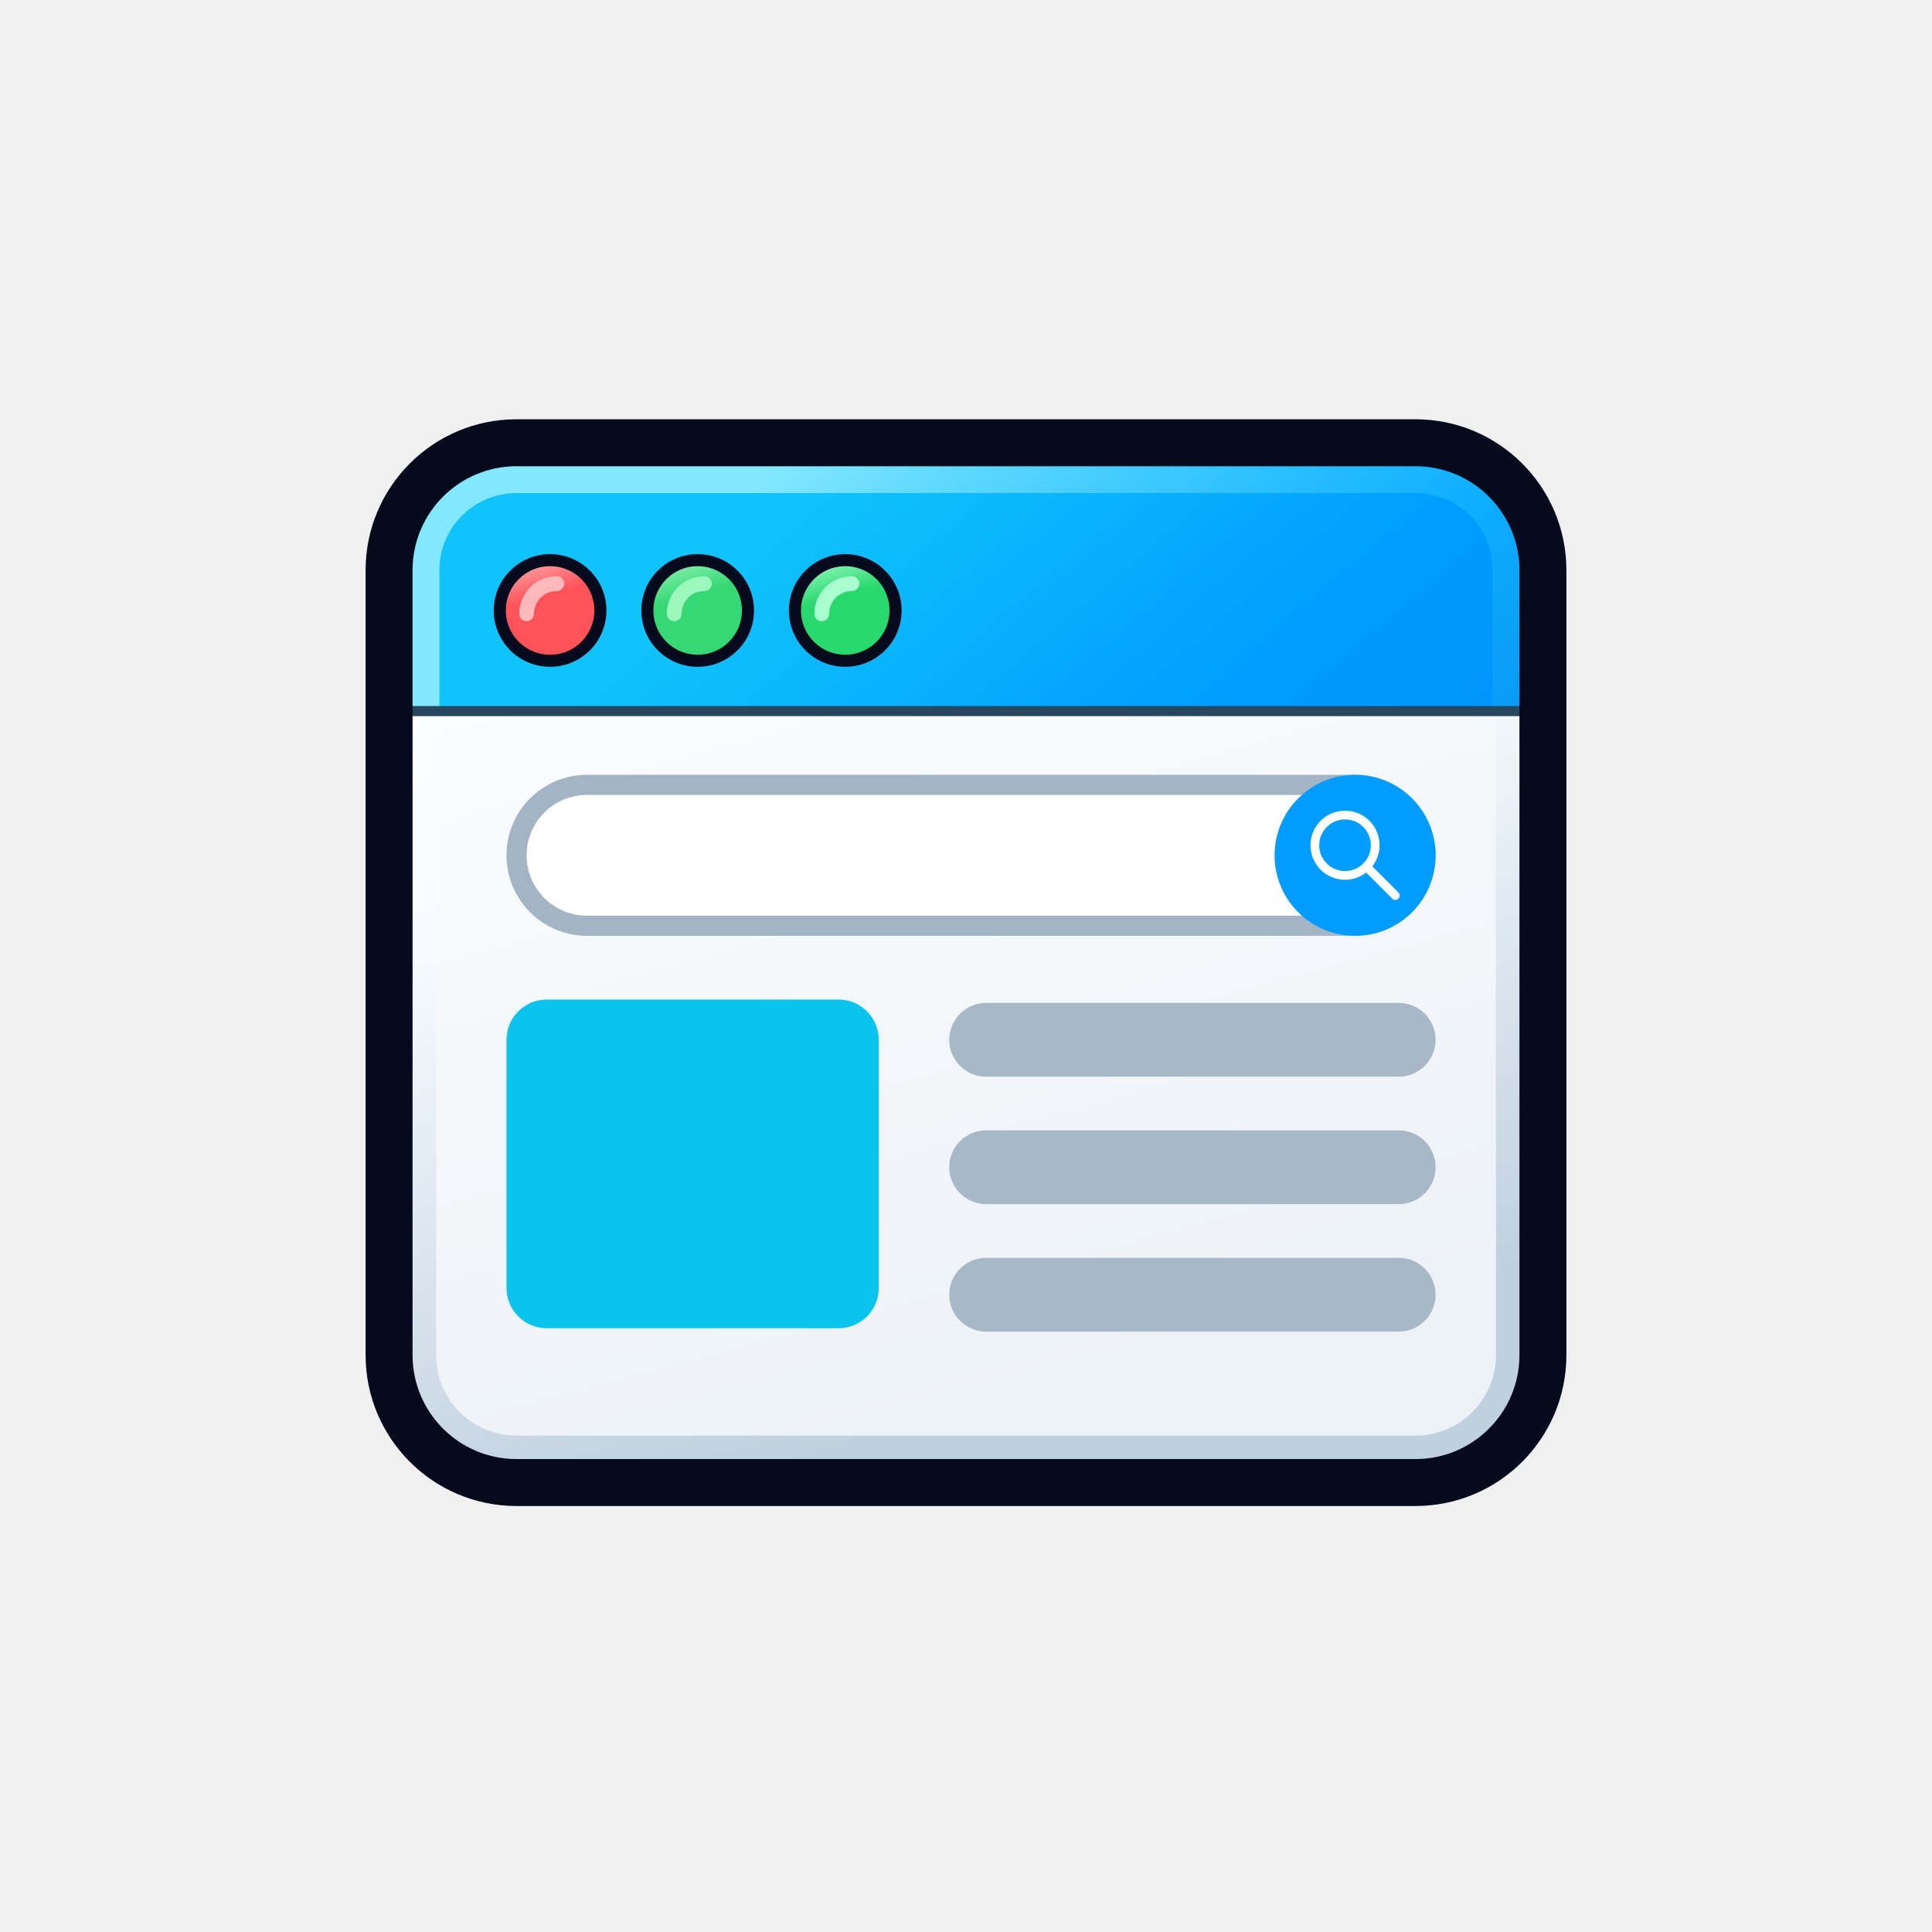
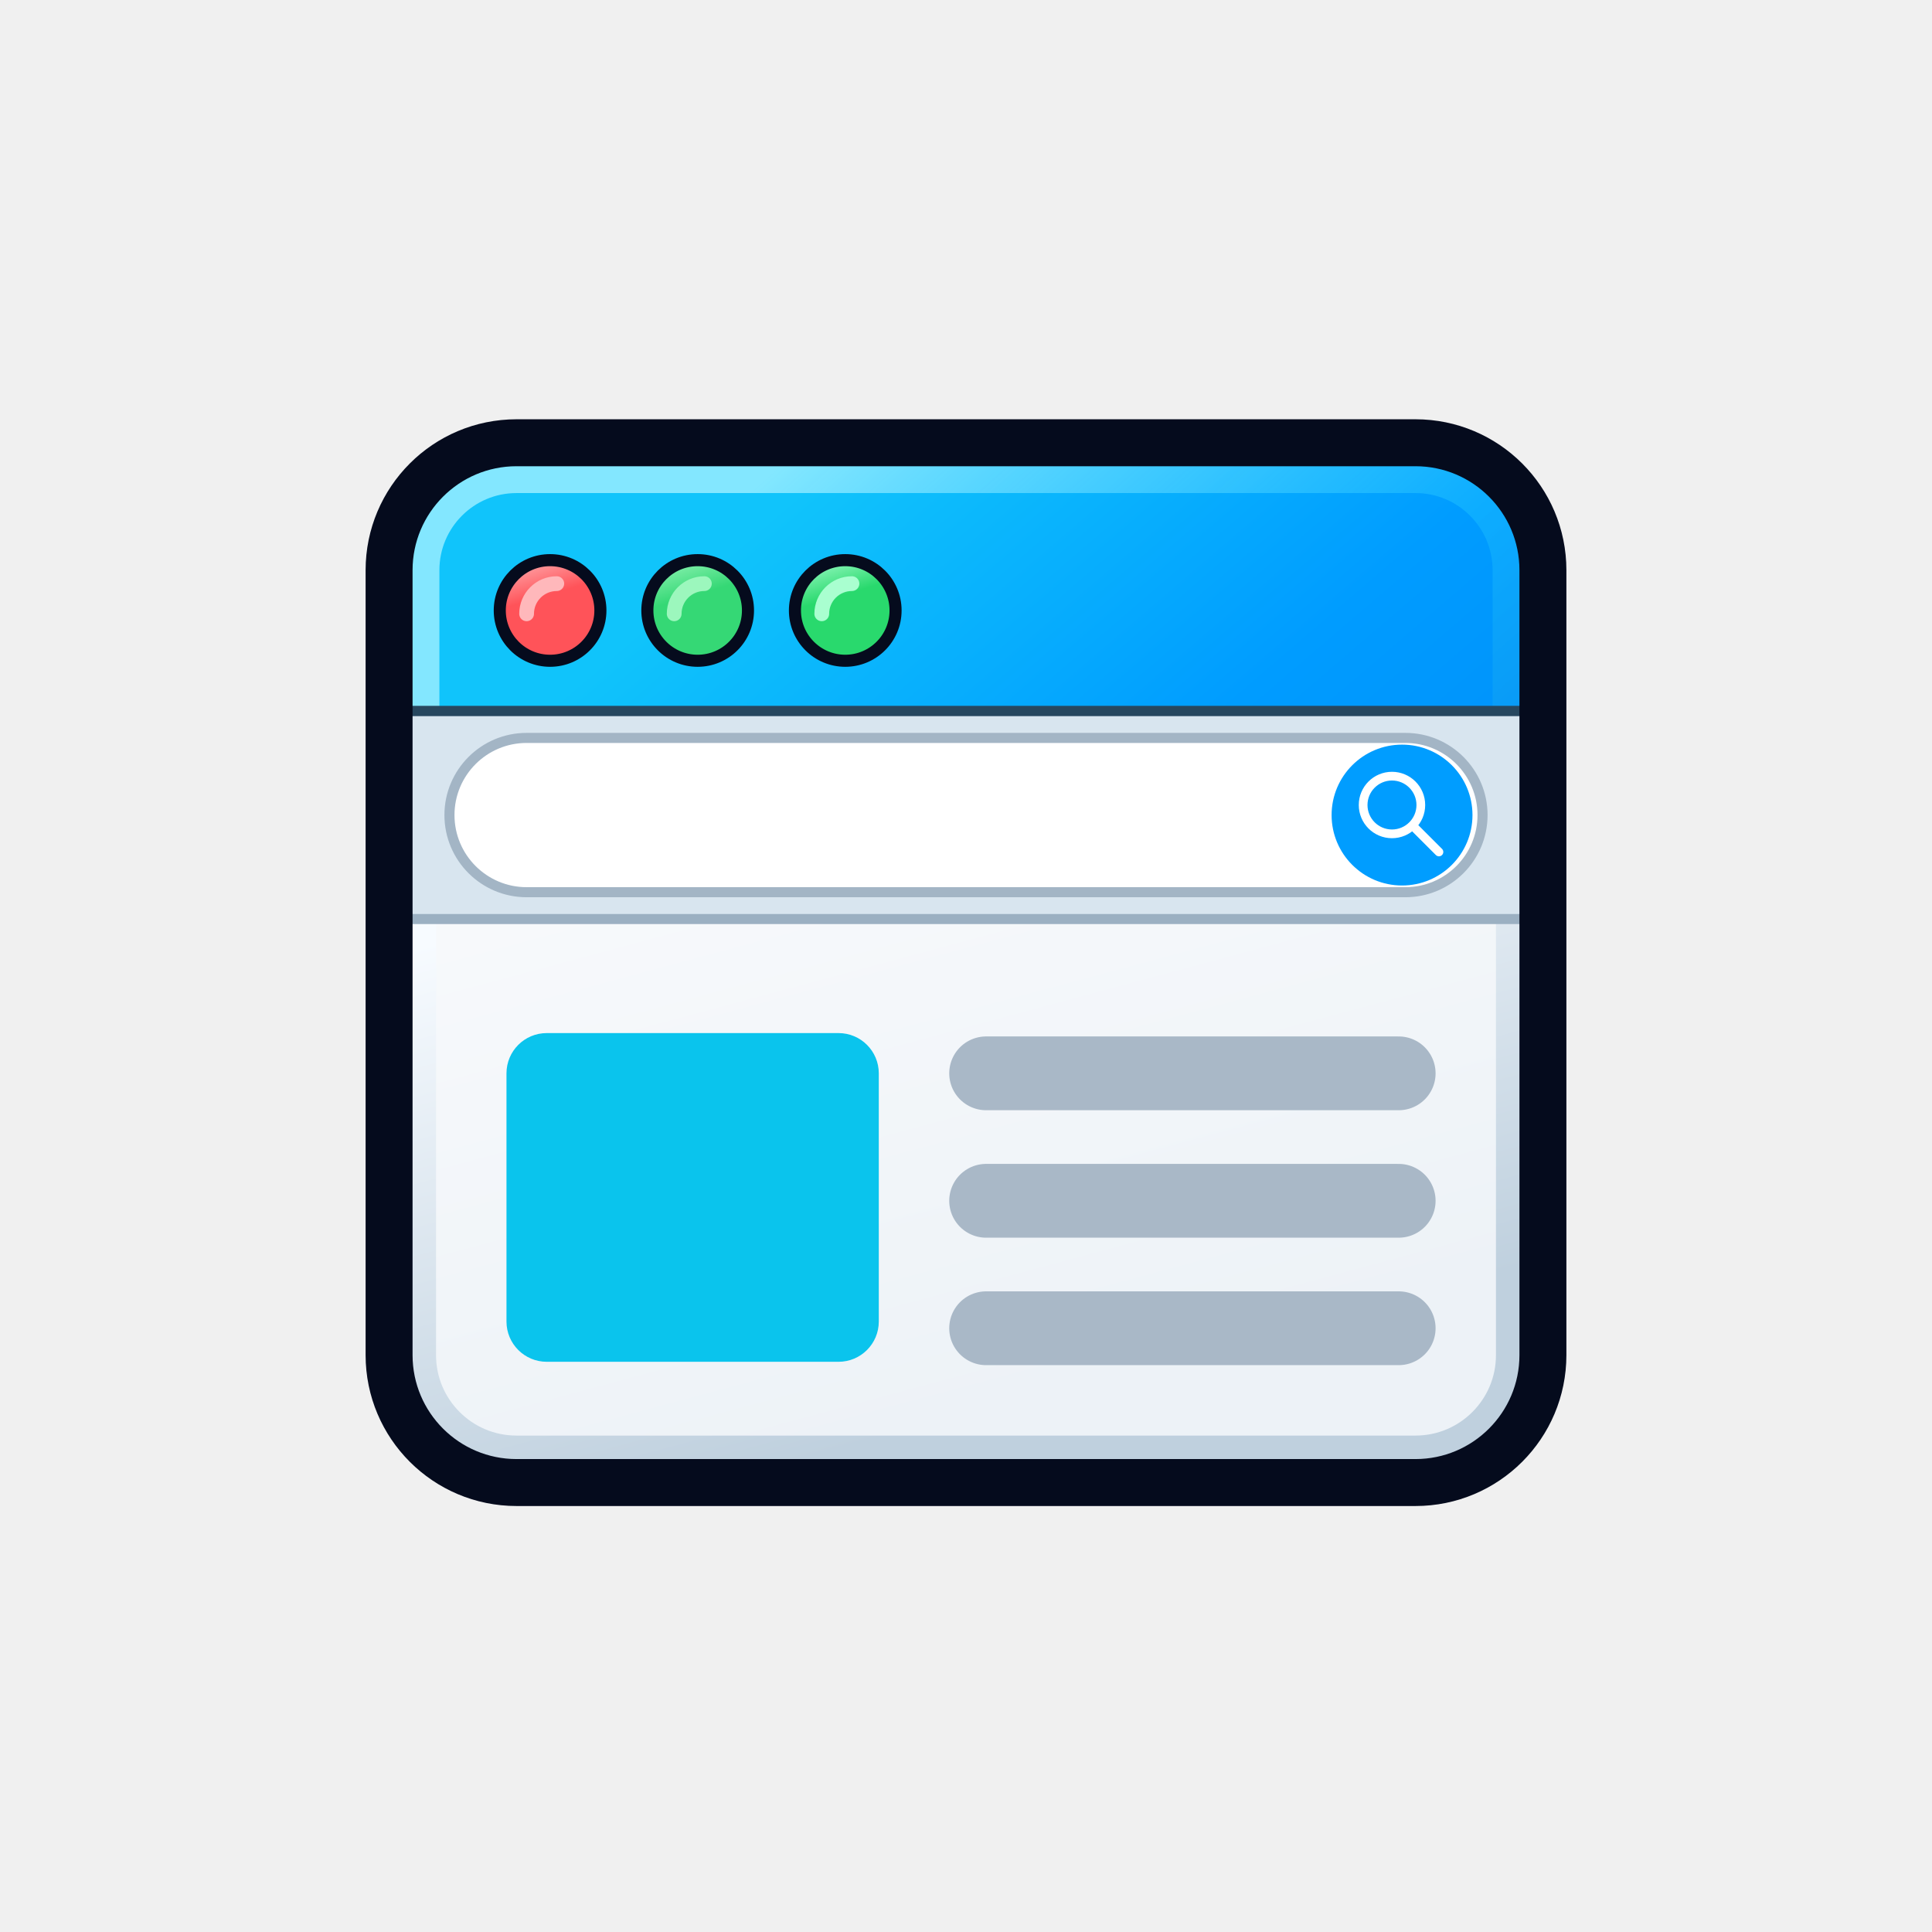
<svg xmlns="http://www.w3.org/2000/svg" width="288" height="288" viewBox="0 0 288 288" role="img" aria-labelledby="browser-frame-title">
  <defs>
    <linearGradient id="browser-frame-white" gradientUnits="objectBoundingBox" x1="0" y1="0" x2="0.3" y2="1">
      <stop offset="0" stop-color="#ffffff" stop-opacity="1" />
      <stop offset="1" stop-color="#edf2f7" stop-opacity="1" />
    </linearGradient>
    <linearGradient id="browser-frame-white-edge" gradientUnits="objectBoundingBox" x1="0" y1="0" x2="0.3" y2="1">
      <stop offset="0" stop-color="#ffffff" stop-opacity="1" />
      <stop offset="0.45" stop-color="#f7fbff" stop-opacity="1" />
      <stop offset="1" stop-color="#bfd0de" stop-opacity="1" />
    </linearGradient>
    <linearGradient id="browser-frame-blue" gradientUnits="userSpaceOnUse" x1="96" y1="93" x2="192" y2="205">
      <stop offset="0" stop-color="#10c4fb" stop-opacity="1" />
      <stop offset="0.45" stop-color="#009cff" stop-opacity="1" />
      <stop offset="1" stop-color="#0085f4" stop-opacity="1" />
    </linearGradient>
    <linearGradient id="browser-frame-blue-edge" gradientUnits="userSpaceOnUse" x1="91" y1="92" x2="191" y2="203">
      <stop offset="0" stop-color="#83e7ff" stop-opacity="1" />
      <stop offset="0.5" stop-color="#16b9ff" stop-opacity="0.6" />
      <stop offset="1" stop-color="#006bdd" stop-opacity="0.7" />
    </linearGradient>
    <rect id="browser-frame-body" x="58" y="66" width="172" height="155" rx="19" />
    <clipPath id="browser-frame-body-clip">
      <use href="#browser-frame-body" />
    </clipPath>
    <path id="browser-frame-header" d="M77 66 H211 A19 19 0 0 1 230 85 V106 H58 V85 A19 19 0 0 1 77 66 Z" />
    <clipPath id="browser-frame-header-clip">
      <use href="#browser-frame-header" />
    </clipPath>
    <linearGradient id="browser-frame-dot-0-paint" gradientUnits="objectBoundingBox" x1="0" y1="0" x2="0.3" y2="1">
      <stop offset="0" stop-color="#ffb8bb" stop-opacity="1" />
      <stop offset="0.45" stop-color="#ff5359" stop-opacity="1" />
      <stop offset="1" stop-color="#ff5359" stop-opacity="1" />
    </linearGradient>
    <linearGradient id="browser-frame-dot-1-paint" gradientUnits="objectBoundingBox" x1="0" y1="0" x2="0.3" y2="1">
      <stop offset="0" stop-color="#9cf7bd" stop-opacity="1" />
      <stop offset="0.45" stop-color="#35d875" stop-opacity="1" />
      <stop offset="1" stop-color="#35d875" stop-opacity="1" />
    </linearGradient>
    <linearGradient id="browser-frame-dot-2-paint" gradientUnits="objectBoundingBox" x1="0" y1="0" x2="0.3" y2="1">
      <stop offset="0" stop-color="#a9ffd0" stop-opacity="1" />
      <stop offset="0.45" stop-color="#29d96d" stop-opacity="1" />
      <stop offset="1" stop-color="#29d96d" stop-opacity="1" />
    </linearGradient>
  </defs>
  <g stroke-linecap="round" stroke-linejoin="round">
    <use href="#browser-frame-body" fill="url(#browser-frame-white)" />
    <use href="#browser-frame-body" fill="none" stroke="url(#browser-frame-white-edge)" stroke-width="14" clip-path="url(#browser-frame-body-clip)" />
    <use href="#browser-frame-header" fill="url(#browser-frame-blue)" />
    <path d="M58 106 V85 A19 19 0 0 1 77 66 H211 A19 19 0 0 1 230 85 V106" fill="none" stroke="url(#browser-frame-blue-edge)" stroke-width="15" clip-path="url(#browser-frame-header-clip)" />
    <path d="M58 106 H230" fill="none" stroke="#27475f" stroke-width="1.5" />
    <circle cx="82" cy="91" r="7.5" fill="url(#browser-frame-dot-0-paint)" stroke="#050b1d" stroke-width="1.8" />
    <path d="M78.5 91.5 A4.5 4.5 0 0 1 83 87" fill="none" stroke="#ffb8bb" stroke-width="2.2" />
    <circle cx="104" cy="91" r="7.5" fill="url(#browser-frame-dot-1-paint)" stroke="#050b1d" stroke-width="1.8" />
    <path d="M100.5 91.5 A4.5 4.5 0 0 1 105 87" fill="none" stroke="#9cf7bd" stroke-width="2.2" />
    <circle cx="126" cy="91" r="7.5" fill="url(#browser-frame-dot-2-paint)" stroke="#050b1d" stroke-width="1.8" />
    <path d="M122.5 91.5 A4.5 4.5 0 0 1 127 87" fill="none" stroke="#a9ffd0" stroke-width="2.2" />
-     <rect x="77" y="117" width="135.5" height="21" rx="10.5" fill="#ffffff" stroke="#a3b5c5" stroke-width="3" />
-     <circle cx="202" cy="127.5" r="12" fill="#009dff" />
-     <circle cx="200.5" cy="126" r="4.5" fill="none" stroke="white" stroke-width="1.3" />
-     <path d="M204 129.5 L208 133.5" fill="none" stroke="white" stroke-width="1.3" />
-     <rect x="75.5" y="149" width="55.5" height="49" rx="6" fill="#0ac4ed" />
-     <path d="M147 155 H208.5" fill="none" stroke="#a9b8c7" stroke-width="11" />
-     <path d="M147 174 H208.5" fill="none" stroke="#a9b8c7" stroke-width="11" />
-     <path d="M147 193 H208.5" fill="none" stroke="#a9b8c7" stroke-width="11" />
+     <g id="browser-frame-navigation-bar">
+       <path d="M58 106 H230 V137 H58 Z" fill="#d8e5ef" />
+       <path d="M58 106 H230" fill="none" stroke="#27475f" stroke-width="1.5" />
+       <path d="M58 137 H230" fill="none" stroke="#9bb0c2" stroke-width="1.5" />
+       <rect x="67" y="110" width="154" height="23" rx="11.5" fill="#ffffff" stroke="#a3b5c5" stroke-width="1.5" />
+       <circle cx="209" cy="121.5" r="10.5" fill="#009dff" />
+       <circle cx="207.5" cy="120" r="4.3" fill="none" stroke="white" stroke-width="1.3" />
+       <path d="M211 123.5 L214.5 127" fill="none" stroke="white" stroke-width="1.3" />
+     </g>
+     <g id="browser-frame-content" transform="translate(0 5)">
+       <rect x="75.5" y="149" width="55.5" height="49" rx="6" fill="#0ac4ed" />
+       <path d="M147 155 H208.5" fill="none" stroke="#a9b8c7" stroke-width="11" />
+       <path d="M147 174 H208.5" fill="none" stroke="#a9b8c7" stroke-width="11" />
+       <path d="M147 193 H208.5" fill="none" stroke="#a9b8c7" stroke-width="11" />
+     </g>
    <use href="#browser-frame-body" fill="none" stroke="#050b1d" stroke-width="7" />
  </g>
</svg>
